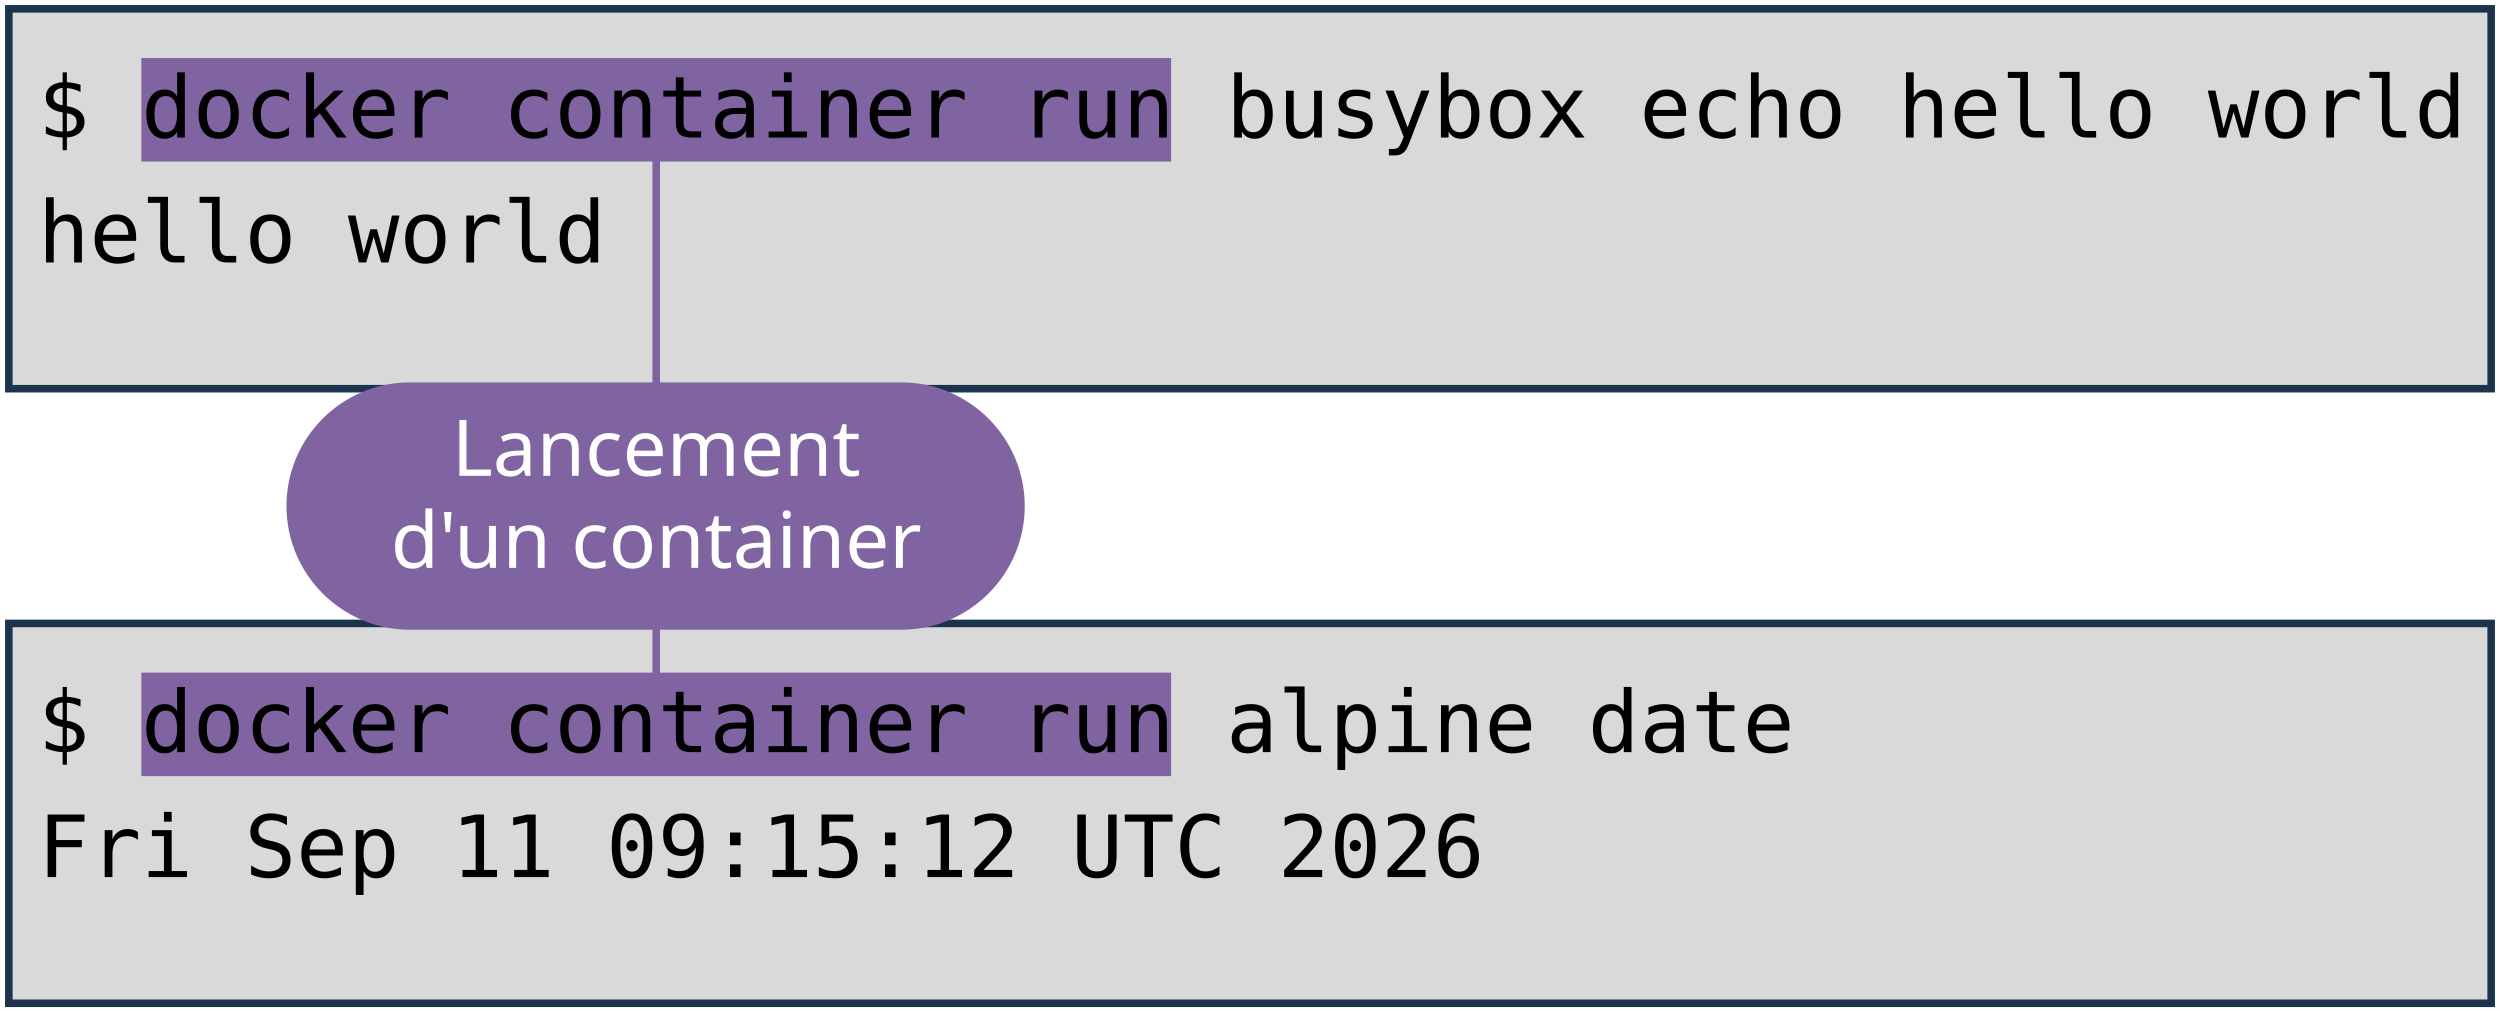
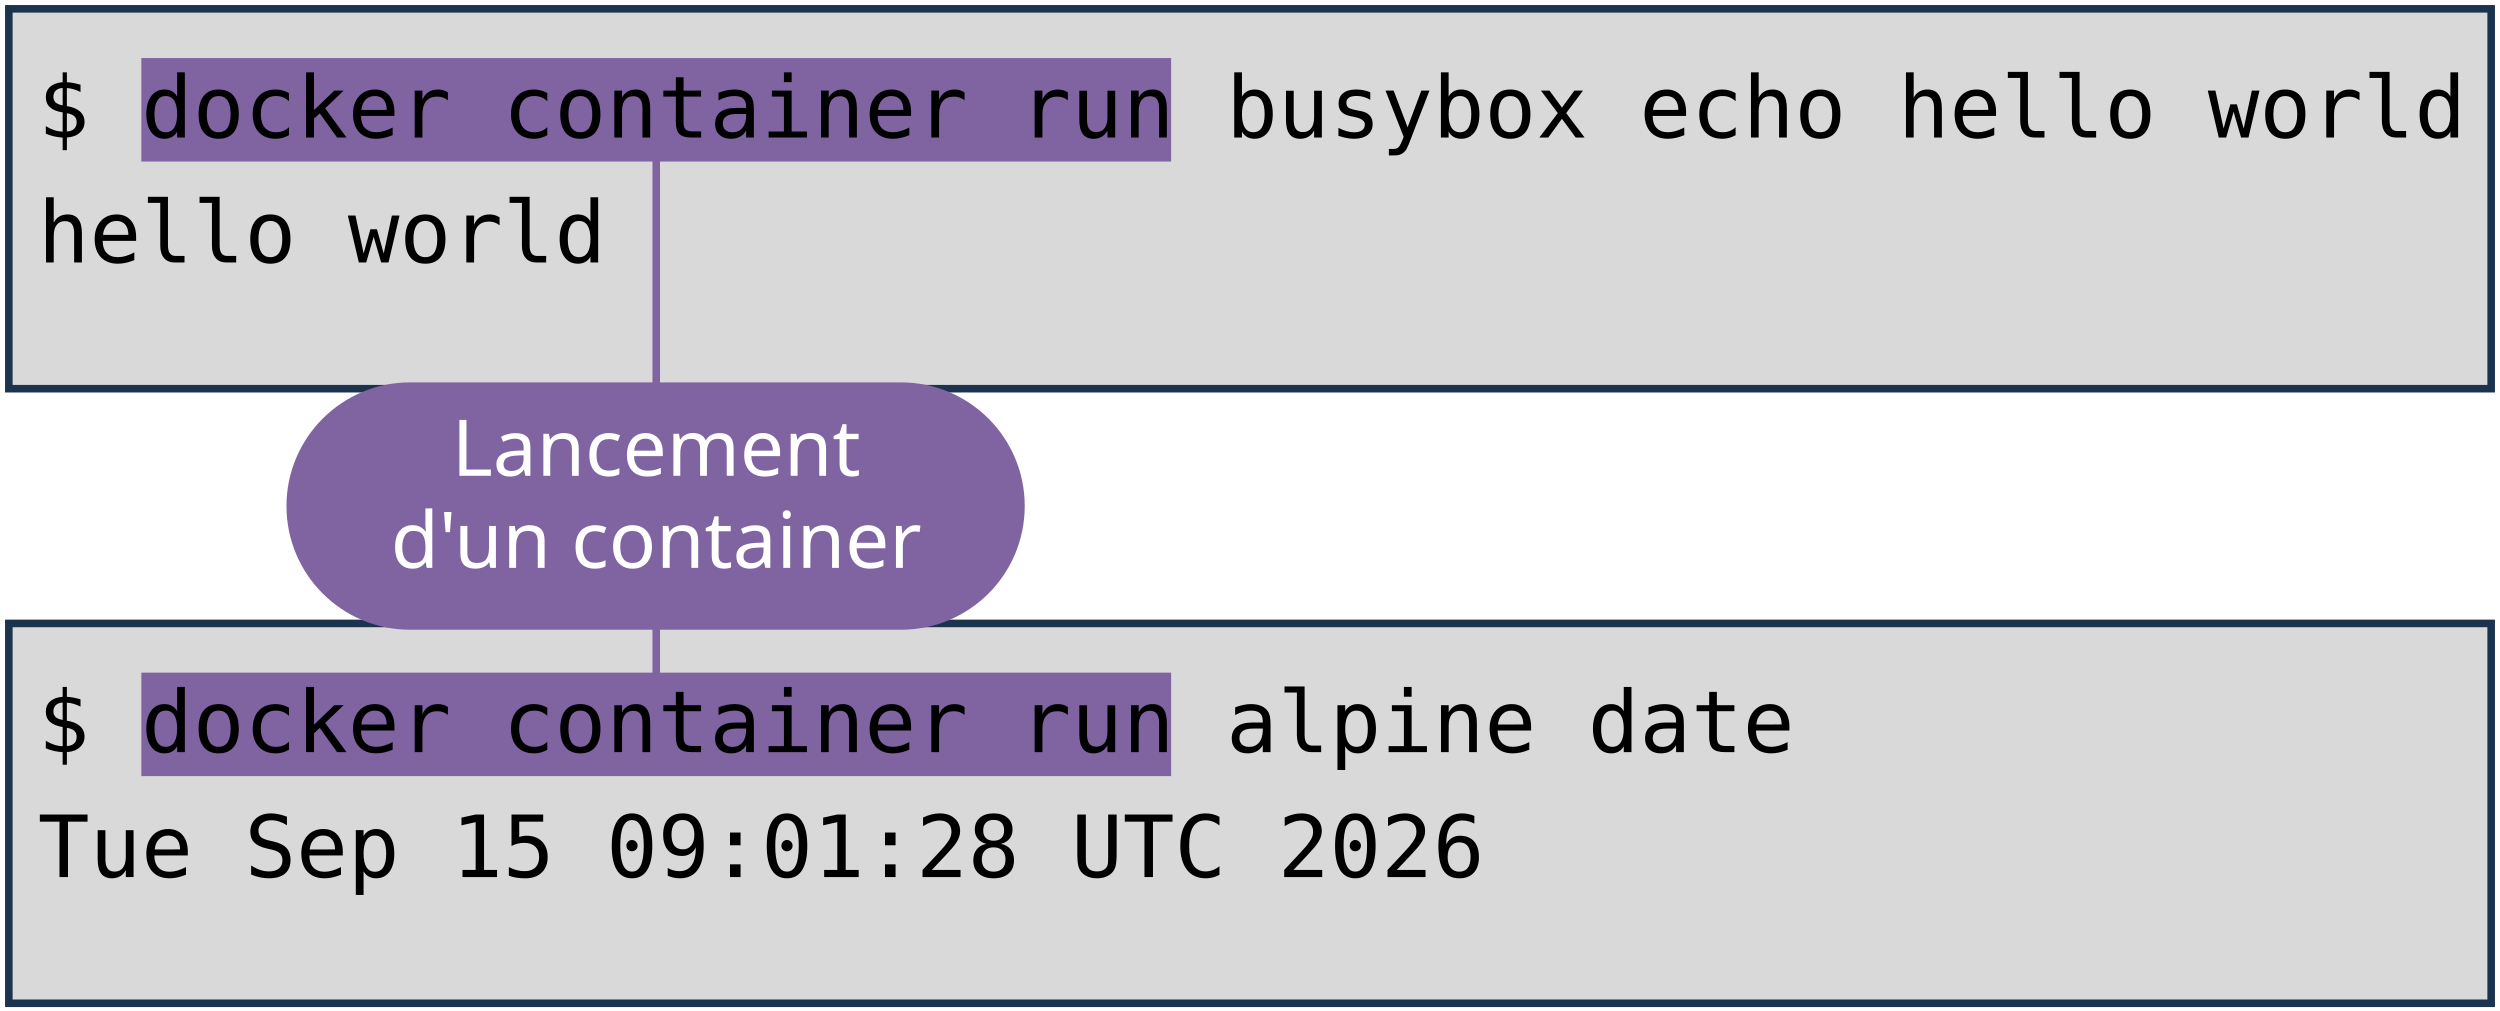
<svg xmlns="http://www.w3.org/2000/svg" viewBox="0 0 1981 801" width="1981" height="801" role="img" aria-label="Deux terminaux : docker container run busybox echo hello world, et docker container run alpine date. Annotations : lancement d'un container, image, commande lancée.">
  <style>
    .code { font-family: "DejaVu Sans Mono", Menlo, Consolas, monospace; font-size: 68px; fill: #000000; }
    .pill { font-family: "Trebuchet MS", "Century Gothic", Verdana, sans-serif; font-size: 62px; text-anchor: middle; }
  </style>
  <rect width="1981" height="801" fill="#FFFFFF" />
  <rect x="7" y="7" width="1967" height="301" fill="#D9D9D9" stroke="#1C334E" stroke-width="6" />
  <rect x="7" y="494" width="1967" height="301" fill="#D9D9D9" stroke="#1C334E" stroke-width="6" />
  <rect x="112" y="46" width="816" height="82" fill="#8064A2" />
  <rect x="112" y="533" width="816" height="82" fill="#8064A2" />
  <text x="30" y="109" class="code" xml:space="preserve">$ docker container run busybox echo hello world</text>
  <text x="30" y="208" class="code" xml:space="preserve">hello world</text>
  <text x="30" y="596" class="code" xml:space="preserve">$ docker container run alpine date</text>
-   <text x="30" y="695" class="code" xml:space="preserve">Fri Sep 11 09:15:12 UTC 2026</text>
+   <text x="30" y="695" class="code" xml:space="preserve">Tue Sep 15 09:01:28 UTC 2026</text>
  <path d="M 520 401 L 520 128" stroke="#8064A2" stroke-width="6" fill="none" stroke-linecap="round" />
  <path d="M 520 401 L 520 533" stroke="#8064A2" stroke-width="6" fill="none" stroke-linecap="round" />
  <rect x="227" y="303" width="585" height="196" rx="98" fill="#8064A2" />
  <text x="520" y="377" class="pill" fill="#FFFFFF">Lancement</text>
  <text x="520" y="450" class="pill" fill="#FFFFFF">d'un container</text>
</svg>
